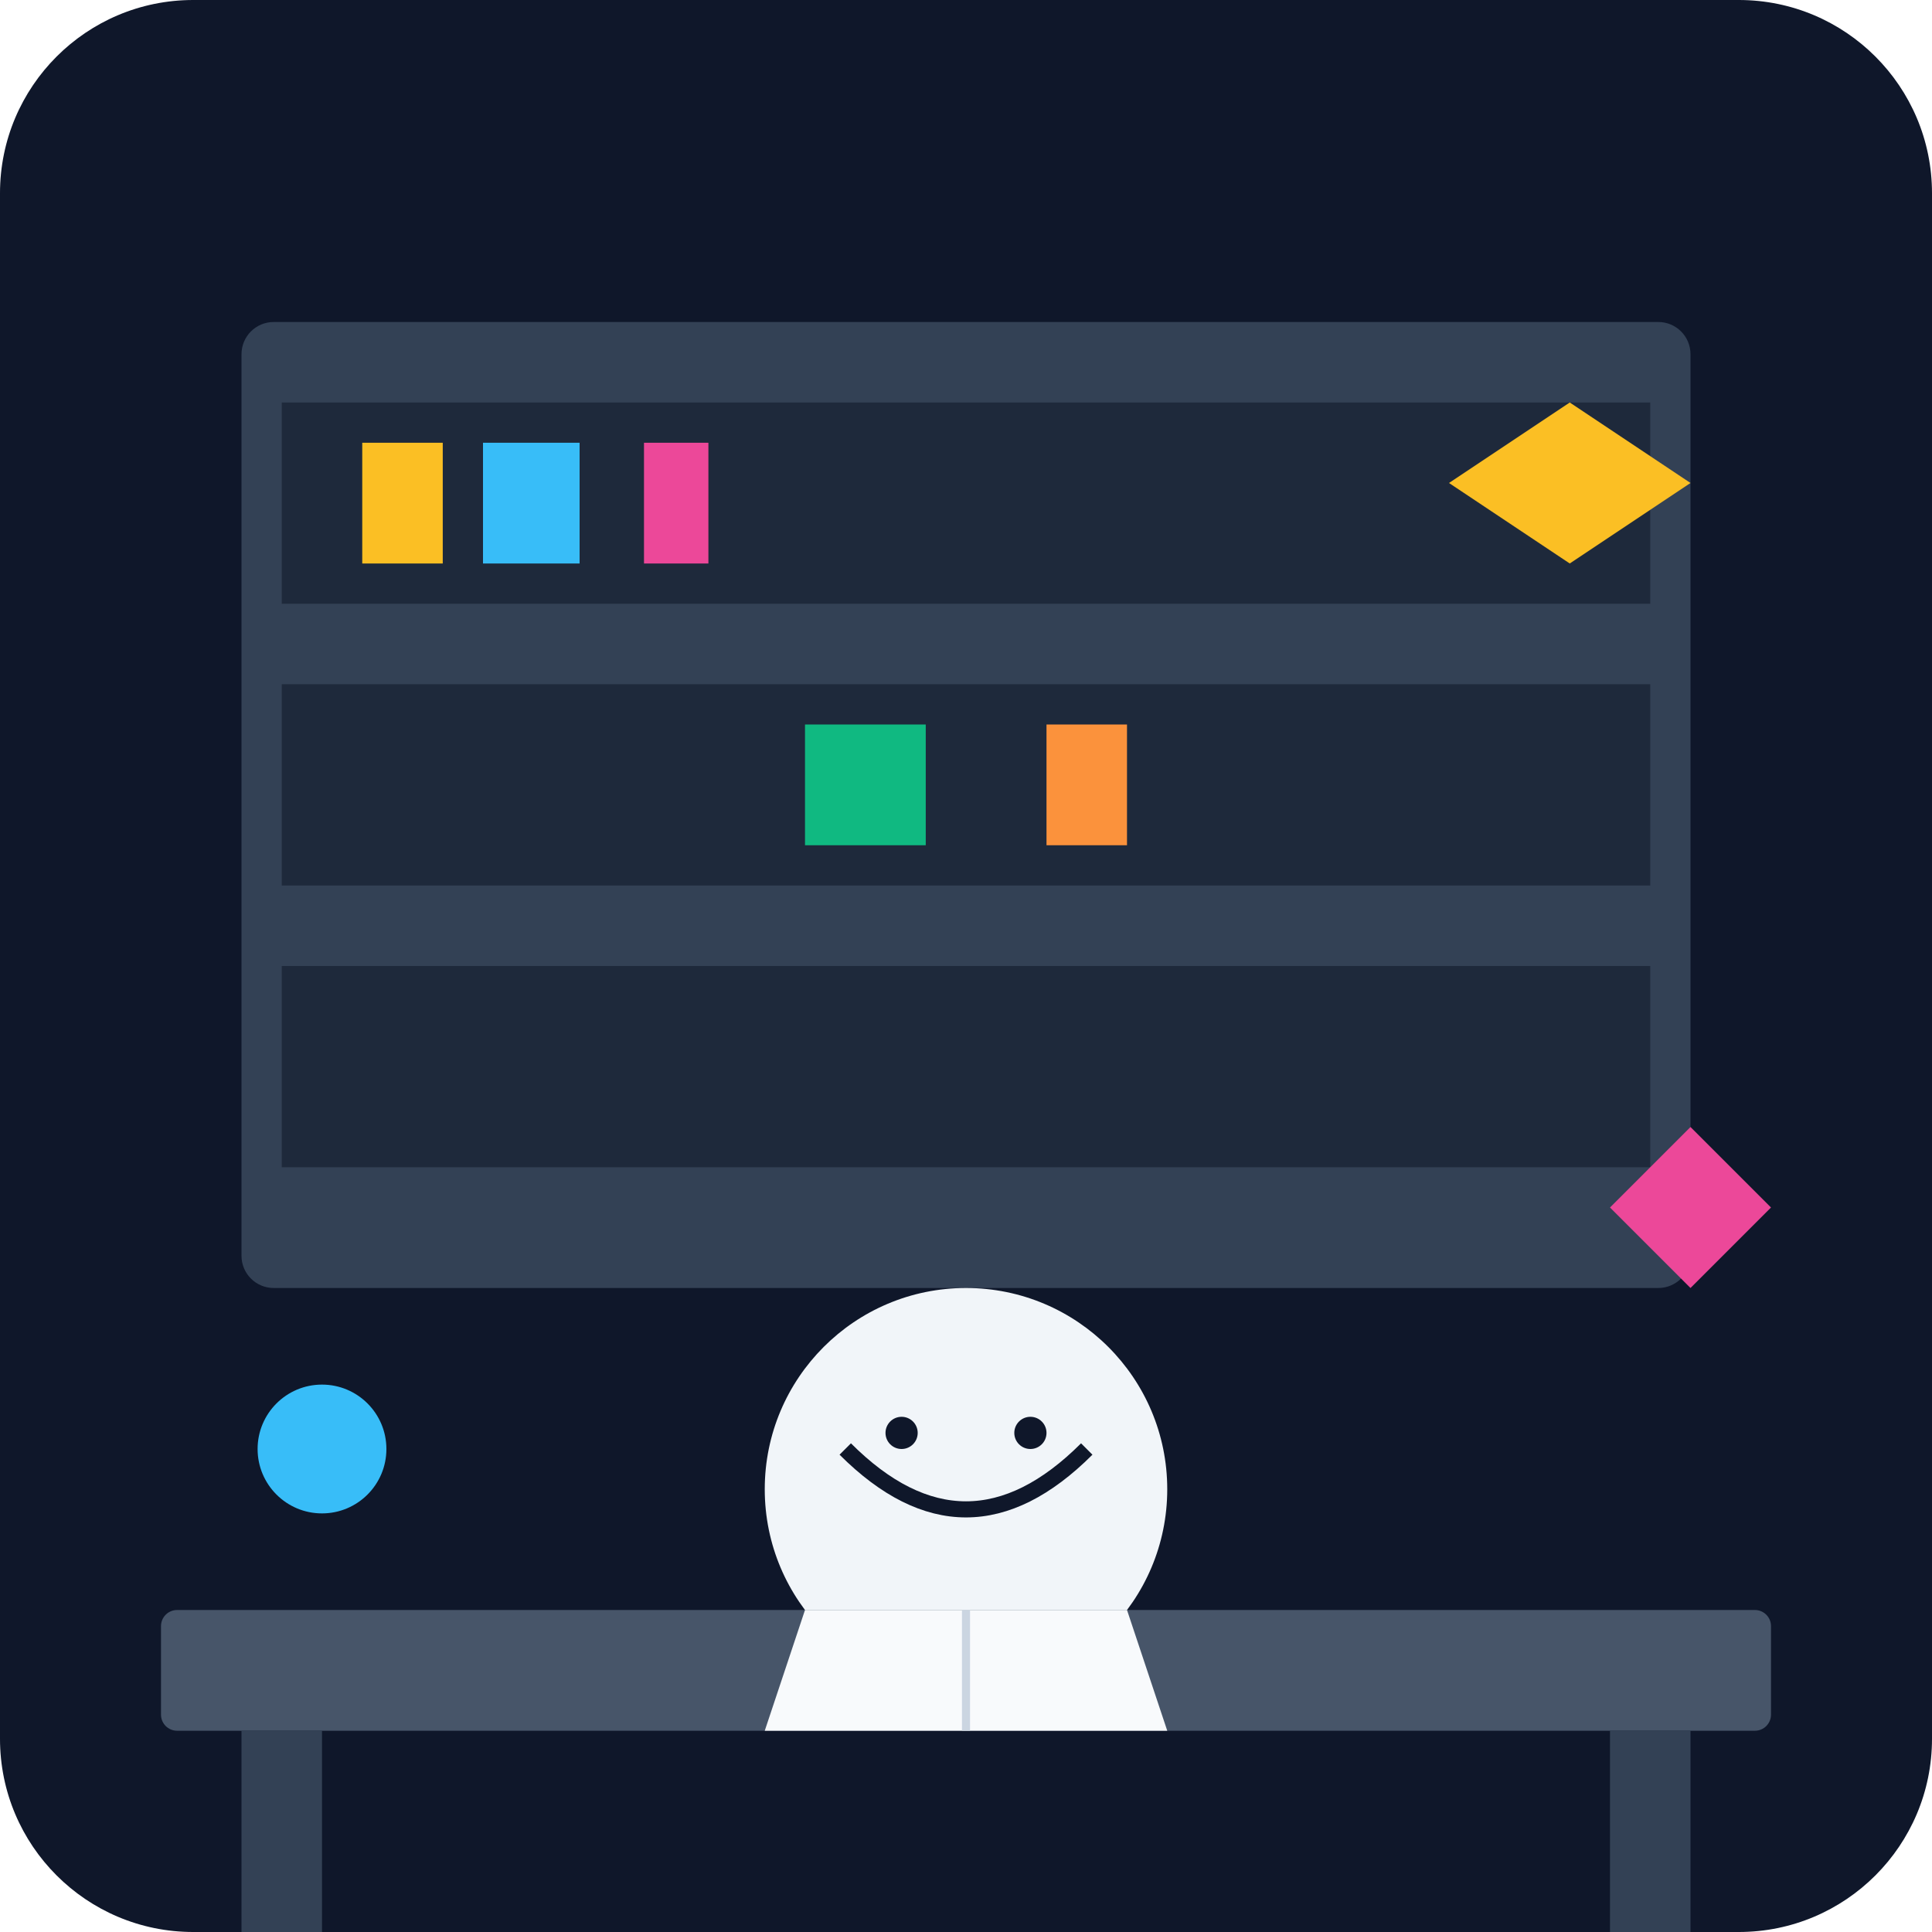
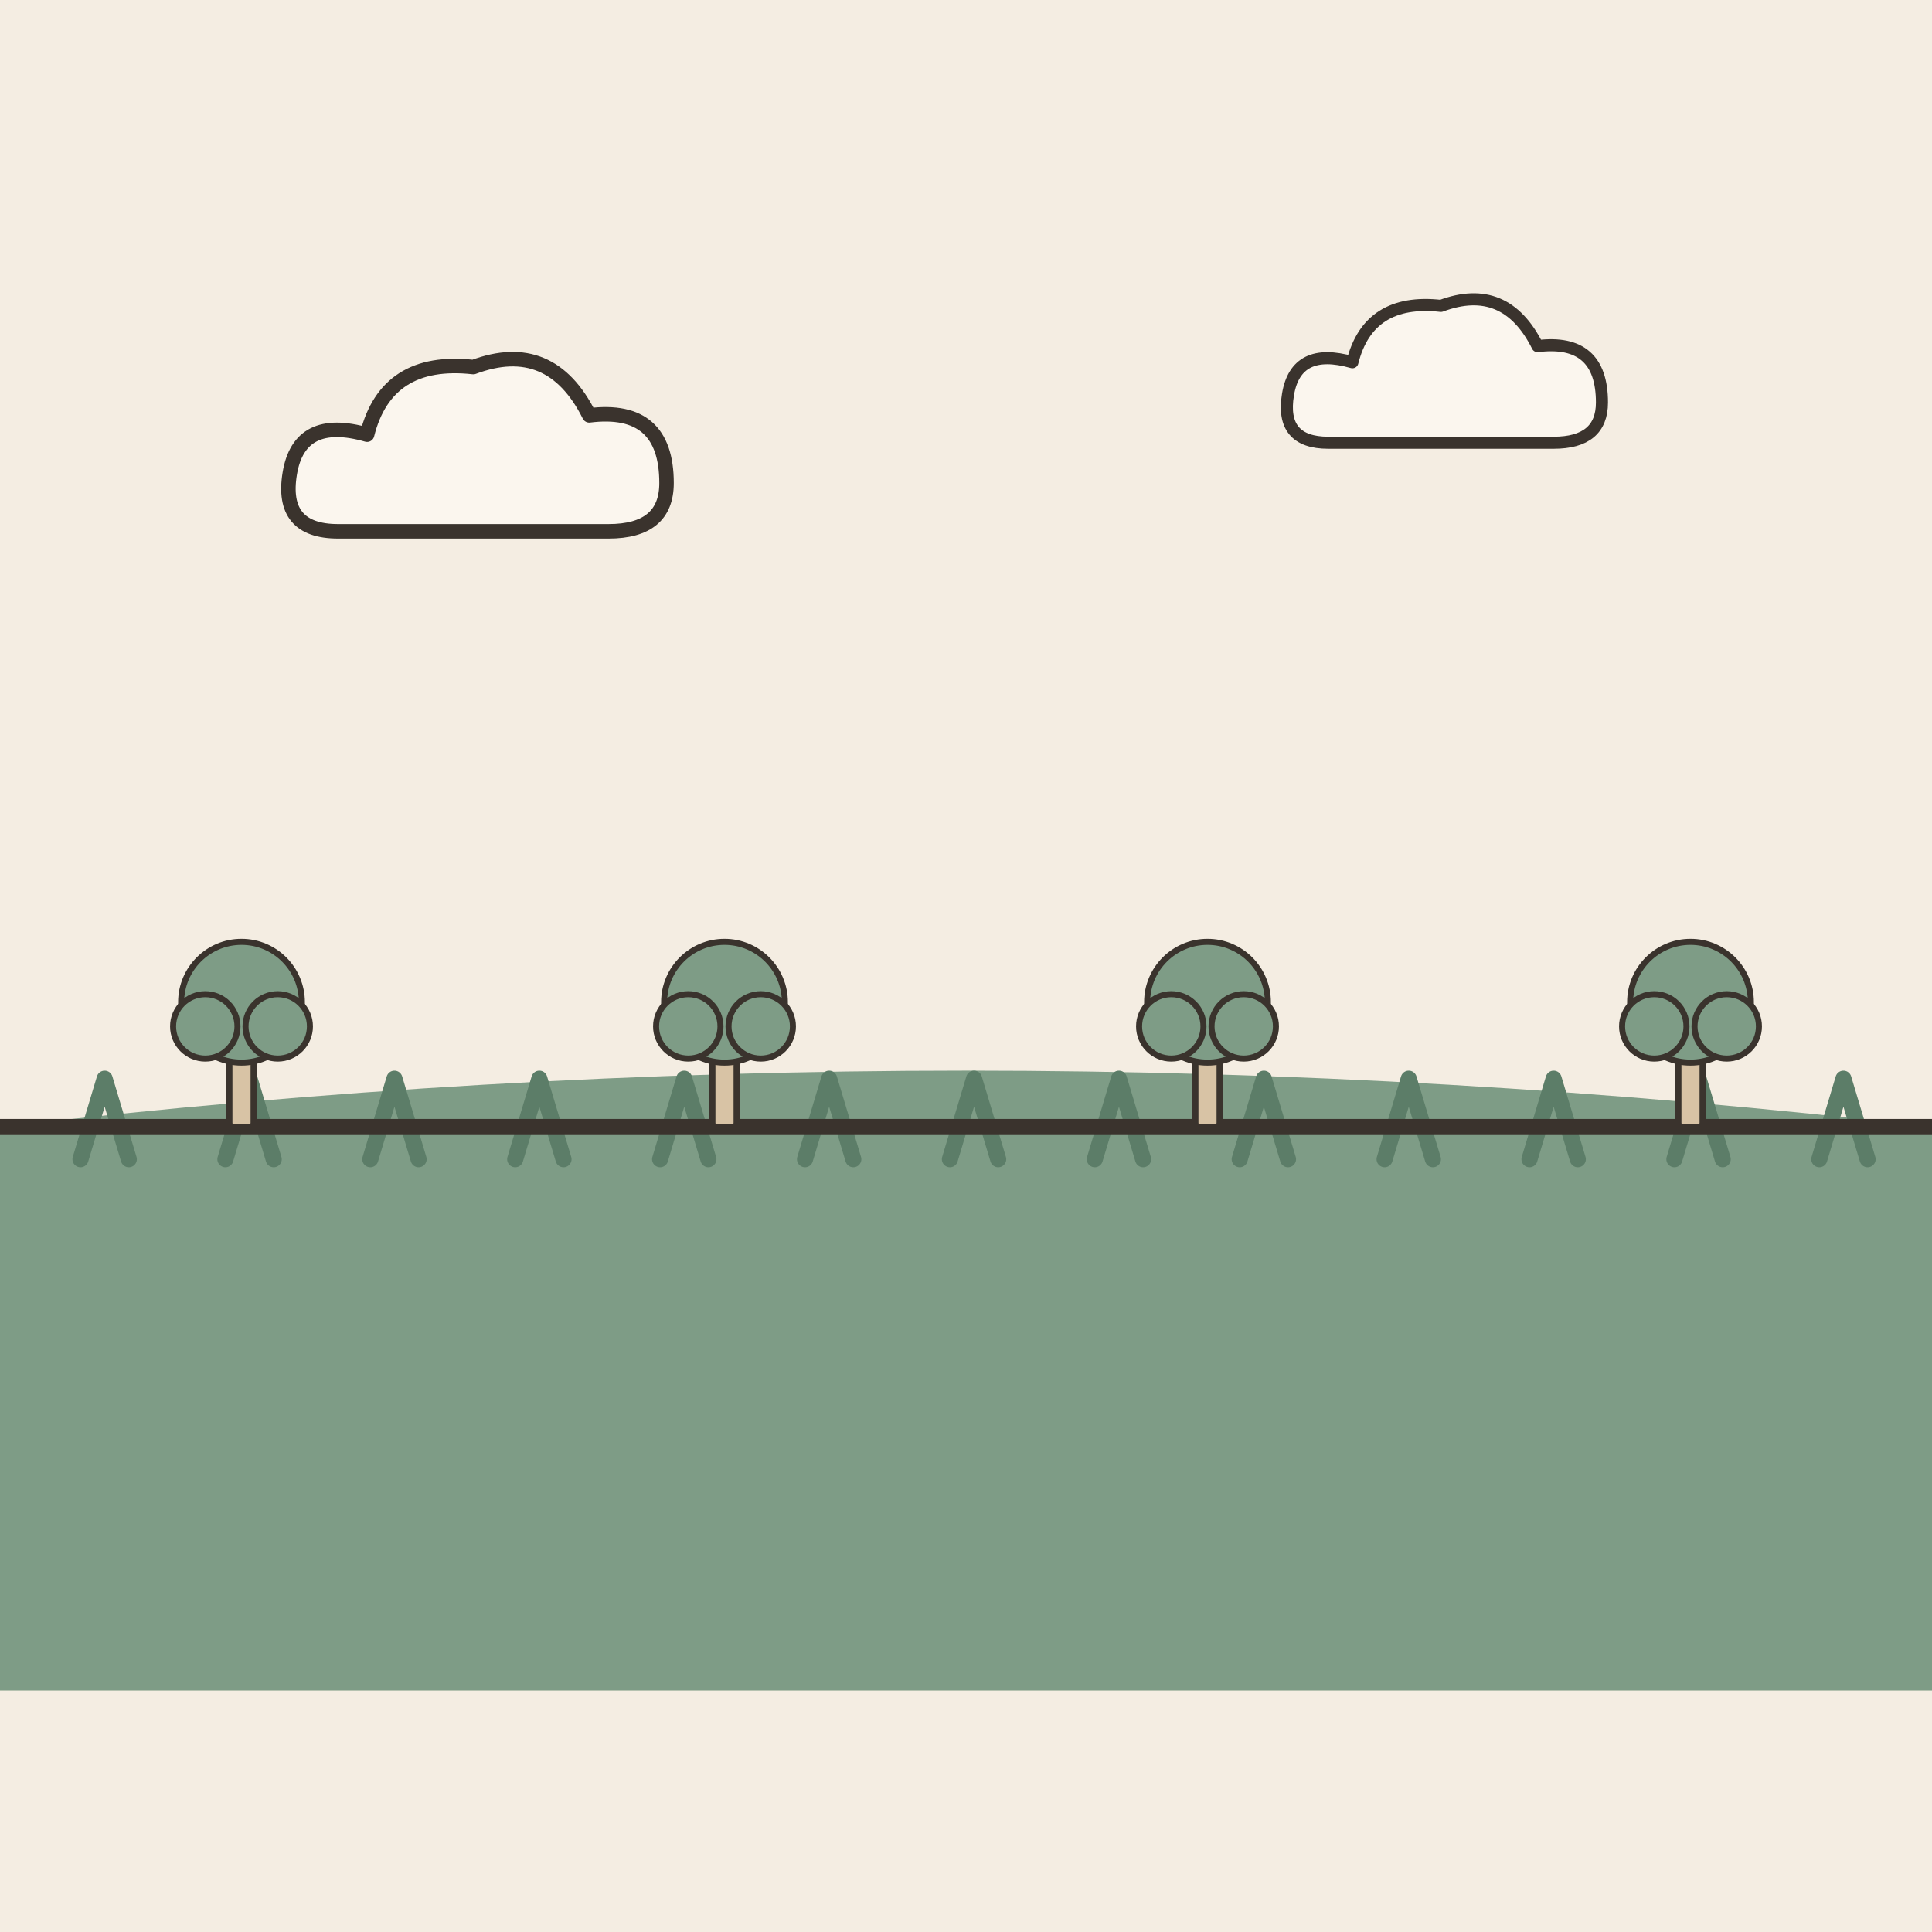
- <svg xmlns="http://www.w3.org/2000/svg" viewBox="0 0 240 240">
-   <defs>
-     <linearGradient id="bgGrad" x1="0" y1="0" x2="0" y2="240">
-       <stop offset="0%" stop-color="#0f172a" />
-       <stop offset="100%" stop-color="#1e293b" />
-     </linearGradient>
-   </defs>
-   <rect width="240" height="240" rx="24" fill="url(#bgGrad)" />
-   <rect x="30" y="40" width="180" height="120" rx="4" fill="#334155" />
-   <rect x="35" y="50" width="170" height="25" fill="#1e293b" />
-   <rect x="35" y="85" width="170" height="25" fill="#1e293b" />
-   <rect x="35" y="120" width="170" height="25" fill="#1e293b" />
-   <rect x="45" y="55" width="10" height="15" fill="#fbbf24" />
-   <rect x="60" y="55" width="12" height="15" fill="#38bdf8" />
-   <rect x="80" y="55" width="8" height="15" fill="#ec4899" />
-   <rect x="100" y="90" width="15" height="15" fill="#10b981" />
-   <rect x="130" y="90" width="10" height="15" fill="#fb923c" />
-   <circle cx="120" cy="185" r="25" fill="#f1f5f9" />
-   <path d="M105 180 Q120 195 135 180" stroke="#0f172a" stroke-width="2" fill="none" />
-   <circle cx="112" cy="178" r="2" fill="#0f172a" />
-   <circle cx="128" cy="178" r="2" fill="#0f172a" />
-   <path d="M180 60 L195 50 L210 60 L195 70 Z" fill="#fbbf24" />
-   <circle cx="40" cy="180" r="8" fill="#38bdf8" />
-   <path d="M200 150 L210 140 L220 150 L210 160 Z" fill="#ec4899" />
-   <rect x="20" y="200" width="200" height="15" rx="2" fill="#475569" />
-   <rect x="30" y="215" width="10" height="25" fill="#334155" />
-   <rect x="200" y="215" width="10" height="25" fill="#334155" />
-   <path d="M100 200 L140 200 L145 215 L95 215 Z" fill="#f8fafc" />
-   <path d="M120 200 L120 215" stroke="#cbd5e1" stroke-width="1" />
+ <svg xmlns="http://www.w3.org/2000/svg" viewBox="0 0 240 240" data-style="editorial">
+   <rect width="240" height="240" fill="#F4EDE2" />
+   <path d="M0 140Q120 126 240 140L240 210L0 210Z" fill="#7E9C86" />
+   <path d="M10 144l3 -10l3 10" fill="none" stroke="#5C7D68" stroke-width="2" stroke-linecap="round" stroke-linejoin="round" />
+   <path d="M28 144l3 -10l3 10" fill="none" stroke="#5C7D68" stroke-width="2" stroke-linecap="round" stroke-linejoin="round" />
+   <path d="M46 144l3 -10l3 10" fill="none" stroke="#5C7D68" stroke-width="2" stroke-linecap="round" stroke-linejoin="round" />
+   <path d="M64 144l3 -10l3 10" fill="none" stroke="#5C7D68" stroke-width="2" stroke-linecap="round" stroke-linejoin="round" />
+   <path d="M82 144l3 -10l3 10" fill="none" stroke="#5C7D68" stroke-width="2" stroke-linecap="round" stroke-linejoin="round" />
+   <path d="M100 144l3 -10l3 10" fill="none" stroke="#5C7D68" stroke-width="2" stroke-linecap="round" stroke-linejoin="round" />
+   <path d="M118 144l3 -10l3 10" fill="none" stroke="#5C7D68" stroke-width="2" stroke-linecap="round" stroke-linejoin="round" />
+   <path d="M136 144l3 -10l3 10" fill="none" stroke="#5C7D68" stroke-width="2" stroke-linecap="round" stroke-linejoin="round" />
+   <path d="M154 144l3 -10l3 10" fill="none" stroke="#5C7D68" stroke-width="2" stroke-linecap="round" stroke-linejoin="round" />
+   <path d="M172 144l3 -10l3 10" fill="none" stroke="#5C7D68" stroke-width="2" stroke-linecap="round" stroke-linejoin="round" />
+   <path d="M190 144l3 -10l3 10" fill="none" stroke="#5C7D68" stroke-width="2" stroke-linecap="round" stroke-linejoin="round" />
+   <path d="M208 144l3 -10l3 10" fill="none" stroke="#5C7D68" stroke-width="2" stroke-linecap="round" stroke-linejoin="round" />
+   <path d="M226 144l3 -10l3 10" fill="none" stroke="#5C7D68" stroke-width="2" stroke-linecap="round" stroke-linejoin="round" />
+   <path d="M0 140L240 140" fill="none" stroke="#3A332D" stroke-width="2" stroke-linecap="round" stroke-linejoin="round" />
+   <g transform="translate(60 60) scale(0.6 0.6)">
+     <path d="M-30 10Q-42 10 -40 -2Q-38 -14 -24 -10Q-20 -26 -2 -24Q14 -30 22 -14Q38 -16 38 0Q38 10 26 10Z" fill="#FBF6EE" stroke="#3A332D" stroke-width="3" stroke-linecap="round" stroke-linejoin="round" />
+   </g>
+   <g transform="translate(180 50) scale(0.5 0.5)">
+     <path d="M-30 10Q-42 10 -40 -2Q-38 -14 -24 -10Q-20 -26 -2 -24Q14 -30 22 -14Q38 -16 38 0Q38 10 26 10Z" fill="#FBF6EE" stroke="#3A332D" stroke-width="3" stroke-linecap="round" stroke-linejoin="round" />
+   </g>
+   <g transform="translate(30 140) scale(0.25 0.25)">
+     <rect x="-6" y="-40" width="12" height="40" rx="2" fill="#D8C3A5" stroke="#3A332D" stroke-width="3" stroke-linecap="round" stroke-linejoin="round" />
+     <circle cx="0" cy="-62" r="30" fill="#7E9C86" stroke="#3A332D" stroke-width="3" stroke-linecap="round" stroke-linejoin="round" />
+     <circle cx="-18" cy="-50" r="16" fill="#7E9C86" stroke="#3A332D" stroke-width="3" stroke-linecap="round" stroke-linejoin="round" />
+     <circle cx="18" cy="-50" r="16" fill="#7E9C86" stroke="#3A332D" stroke-width="3" stroke-linecap="round" stroke-linejoin="round" />
+   </g>
+   <g transform="translate(90 140) scale(0.25 0.25)">
+     <rect x="-6" y="-40" width="12" height="40" rx="2" fill="#D8C3A5" stroke="#3A332D" stroke-width="3" stroke-linecap="round" stroke-linejoin="round" />
+     <circle cx="0" cy="-62" r="30" fill="#7E9C86" stroke="#3A332D" stroke-width="3" stroke-linecap="round" stroke-linejoin="round" />
+     <circle cx="-18" cy="-50" r="16" fill="#7E9C86" stroke="#3A332D" stroke-width="3" stroke-linecap="round" stroke-linejoin="round" />
+     <circle cx="18" cy="-50" r="16" fill="#7E9C86" stroke="#3A332D" stroke-width="3" stroke-linecap="round" stroke-linejoin="round" />
+   </g>
+   <g transform="translate(150 140) scale(0.25 0.25)">
+     <rect x="-6" y="-40" width="12" height="40" rx="2" fill="#D8C3A5" stroke="#3A332D" stroke-width="3" stroke-linecap="round" stroke-linejoin="round" />
+     <circle cx="0" cy="-62" r="30" fill="#7E9C86" stroke="#3A332D" stroke-width="3" stroke-linecap="round" stroke-linejoin="round" />
+     <circle cx="-18" cy="-50" r="16" fill="#7E9C86" stroke="#3A332D" stroke-width="3" stroke-linecap="round" stroke-linejoin="round" />
+     <circle cx="18" cy="-50" r="16" fill="#7E9C86" stroke="#3A332D" stroke-width="3" stroke-linecap="round" stroke-linejoin="round" />
+   </g>
+   <g transform="translate(210 140) scale(0.25 0.25)">
+     <rect x="-6" y="-40" width="12" height="40" rx="2" fill="#D8C3A5" stroke="#3A332D" stroke-width="3" stroke-linecap="round" stroke-linejoin="round" />
+     <circle cx="0" cy="-62" r="30" fill="#7E9C86" stroke="#3A332D" stroke-width="3" stroke-linecap="round" stroke-linejoin="round" />
+     <circle cx="-18" cy="-50" r="16" fill="#7E9C86" stroke="#3A332D" stroke-width="3" stroke-linecap="round" stroke-linejoin="round" />
+     <circle cx="18" cy="-50" r="16" fill="#7E9C86" stroke="#3A332D" stroke-width="3" stroke-linecap="round" stroke-linejoin="round" />
+   </g>
</svg>
